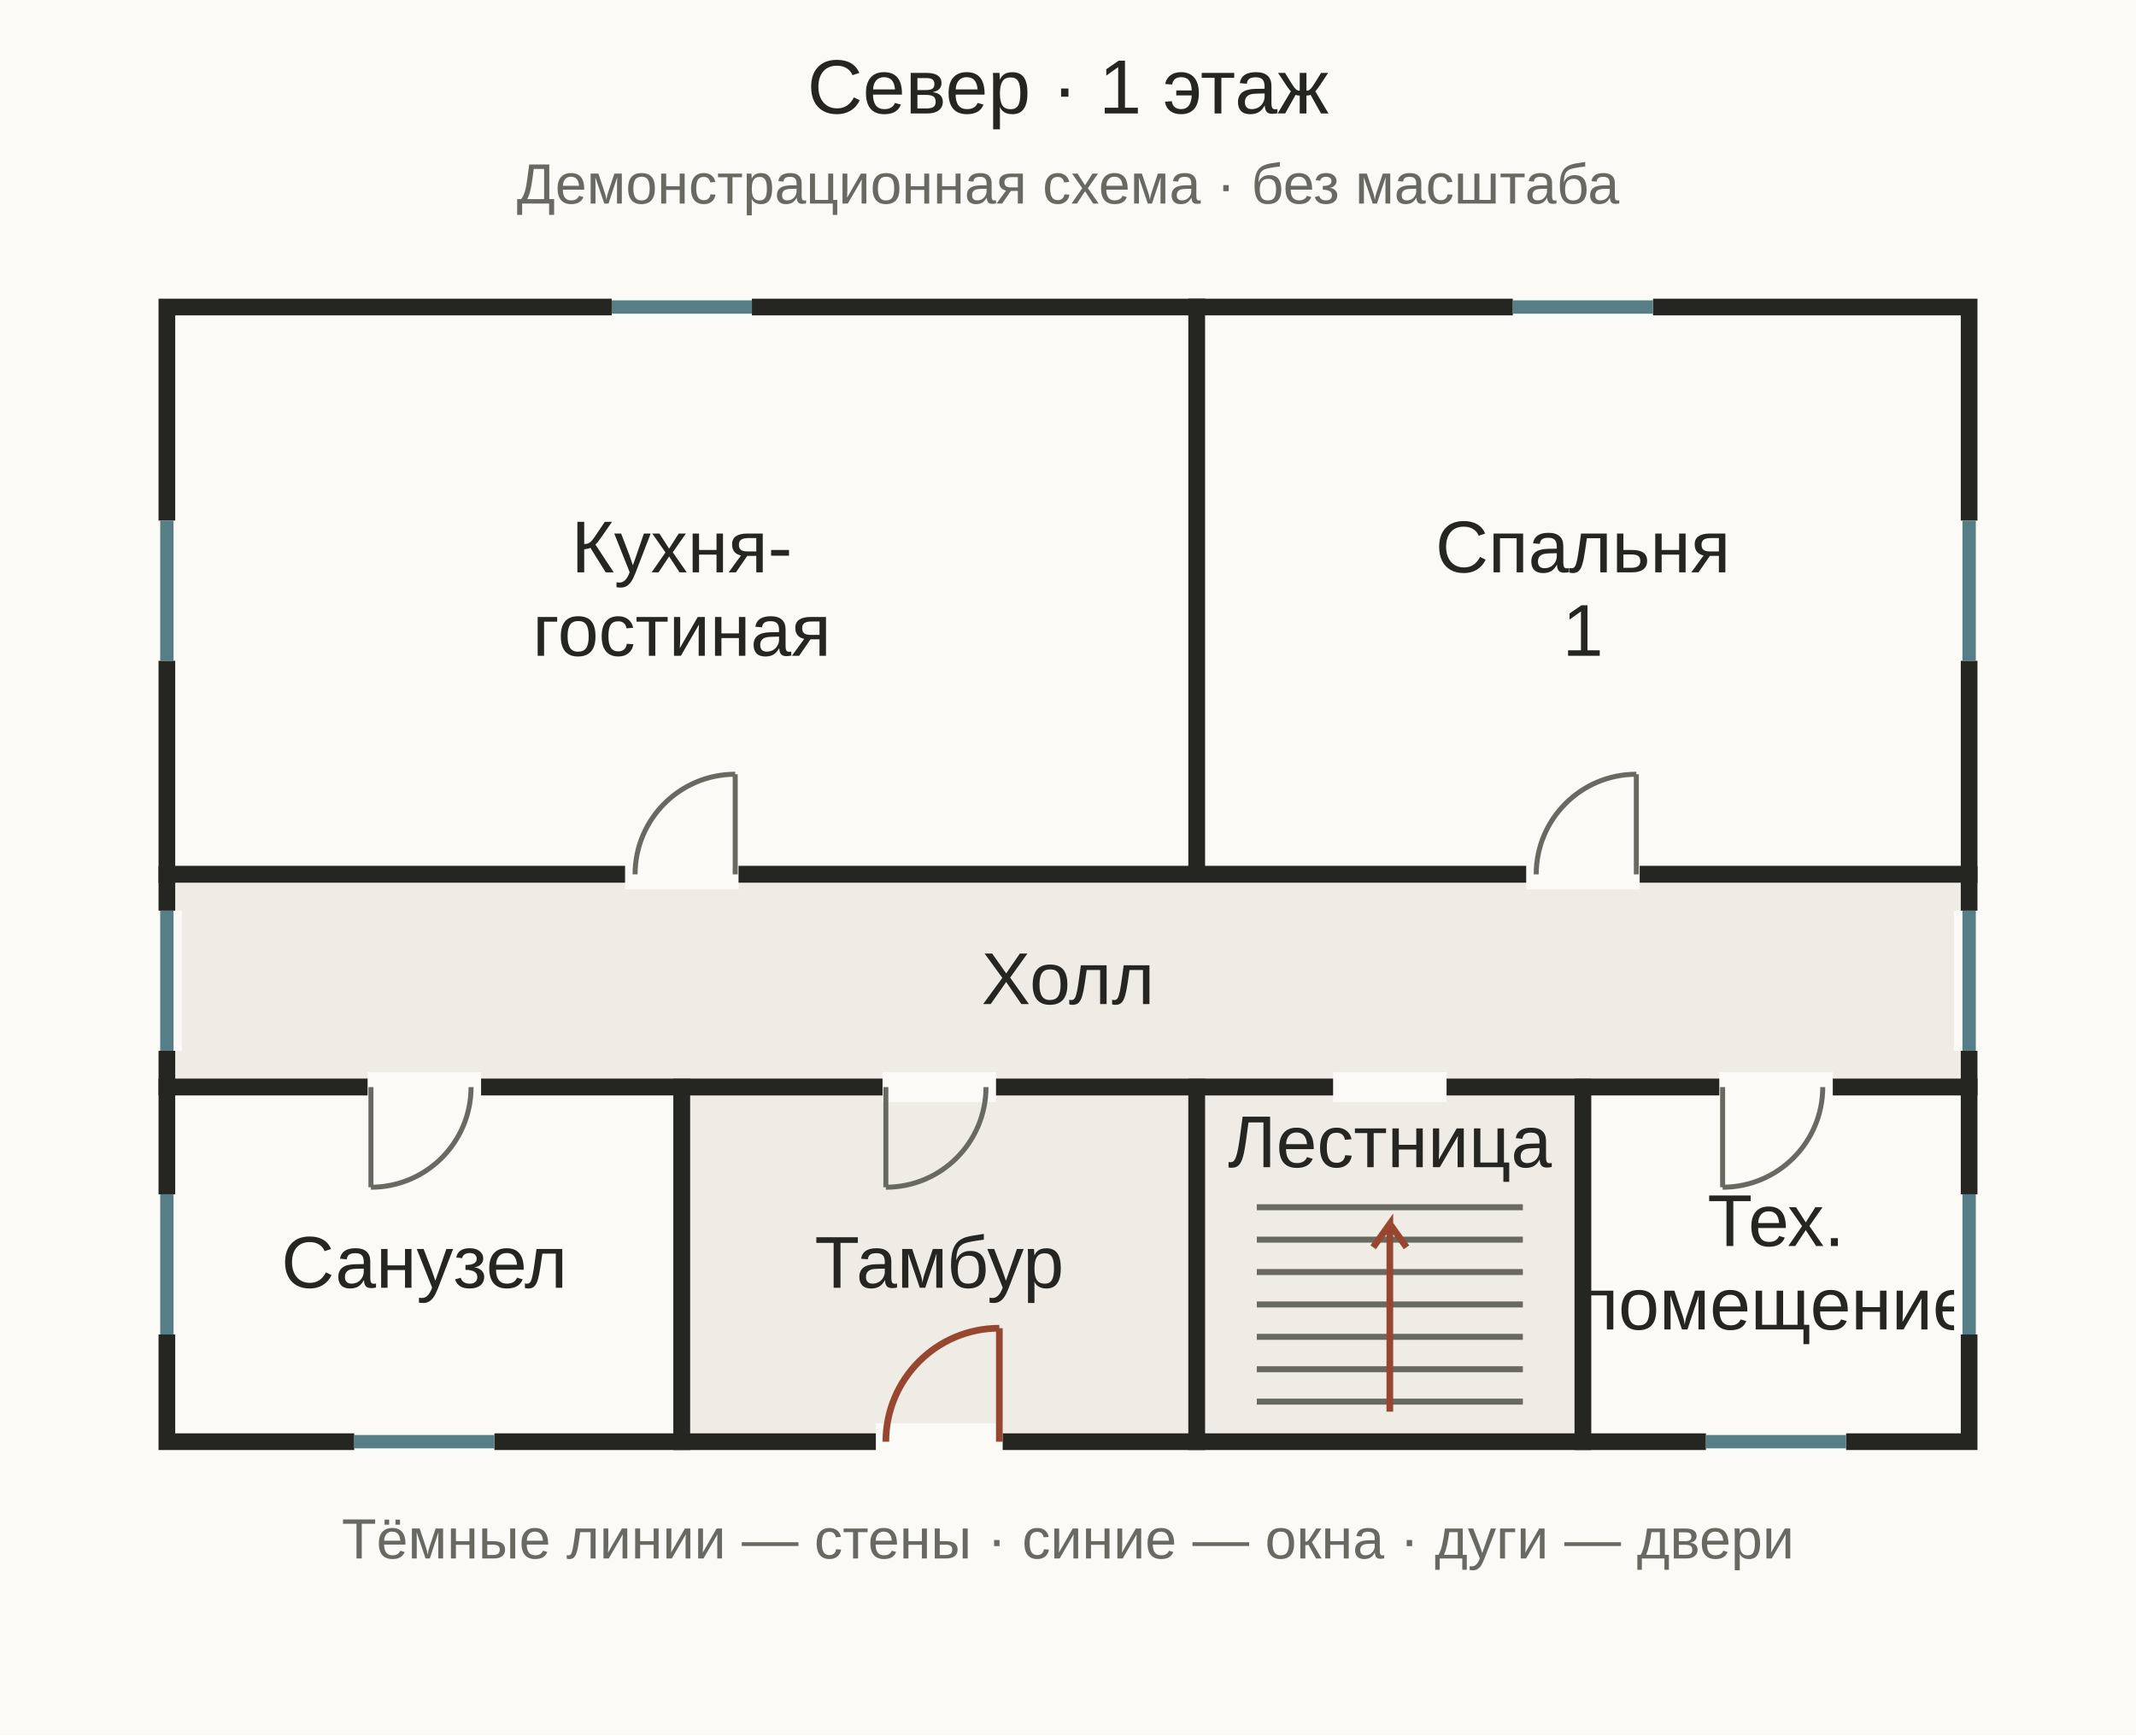
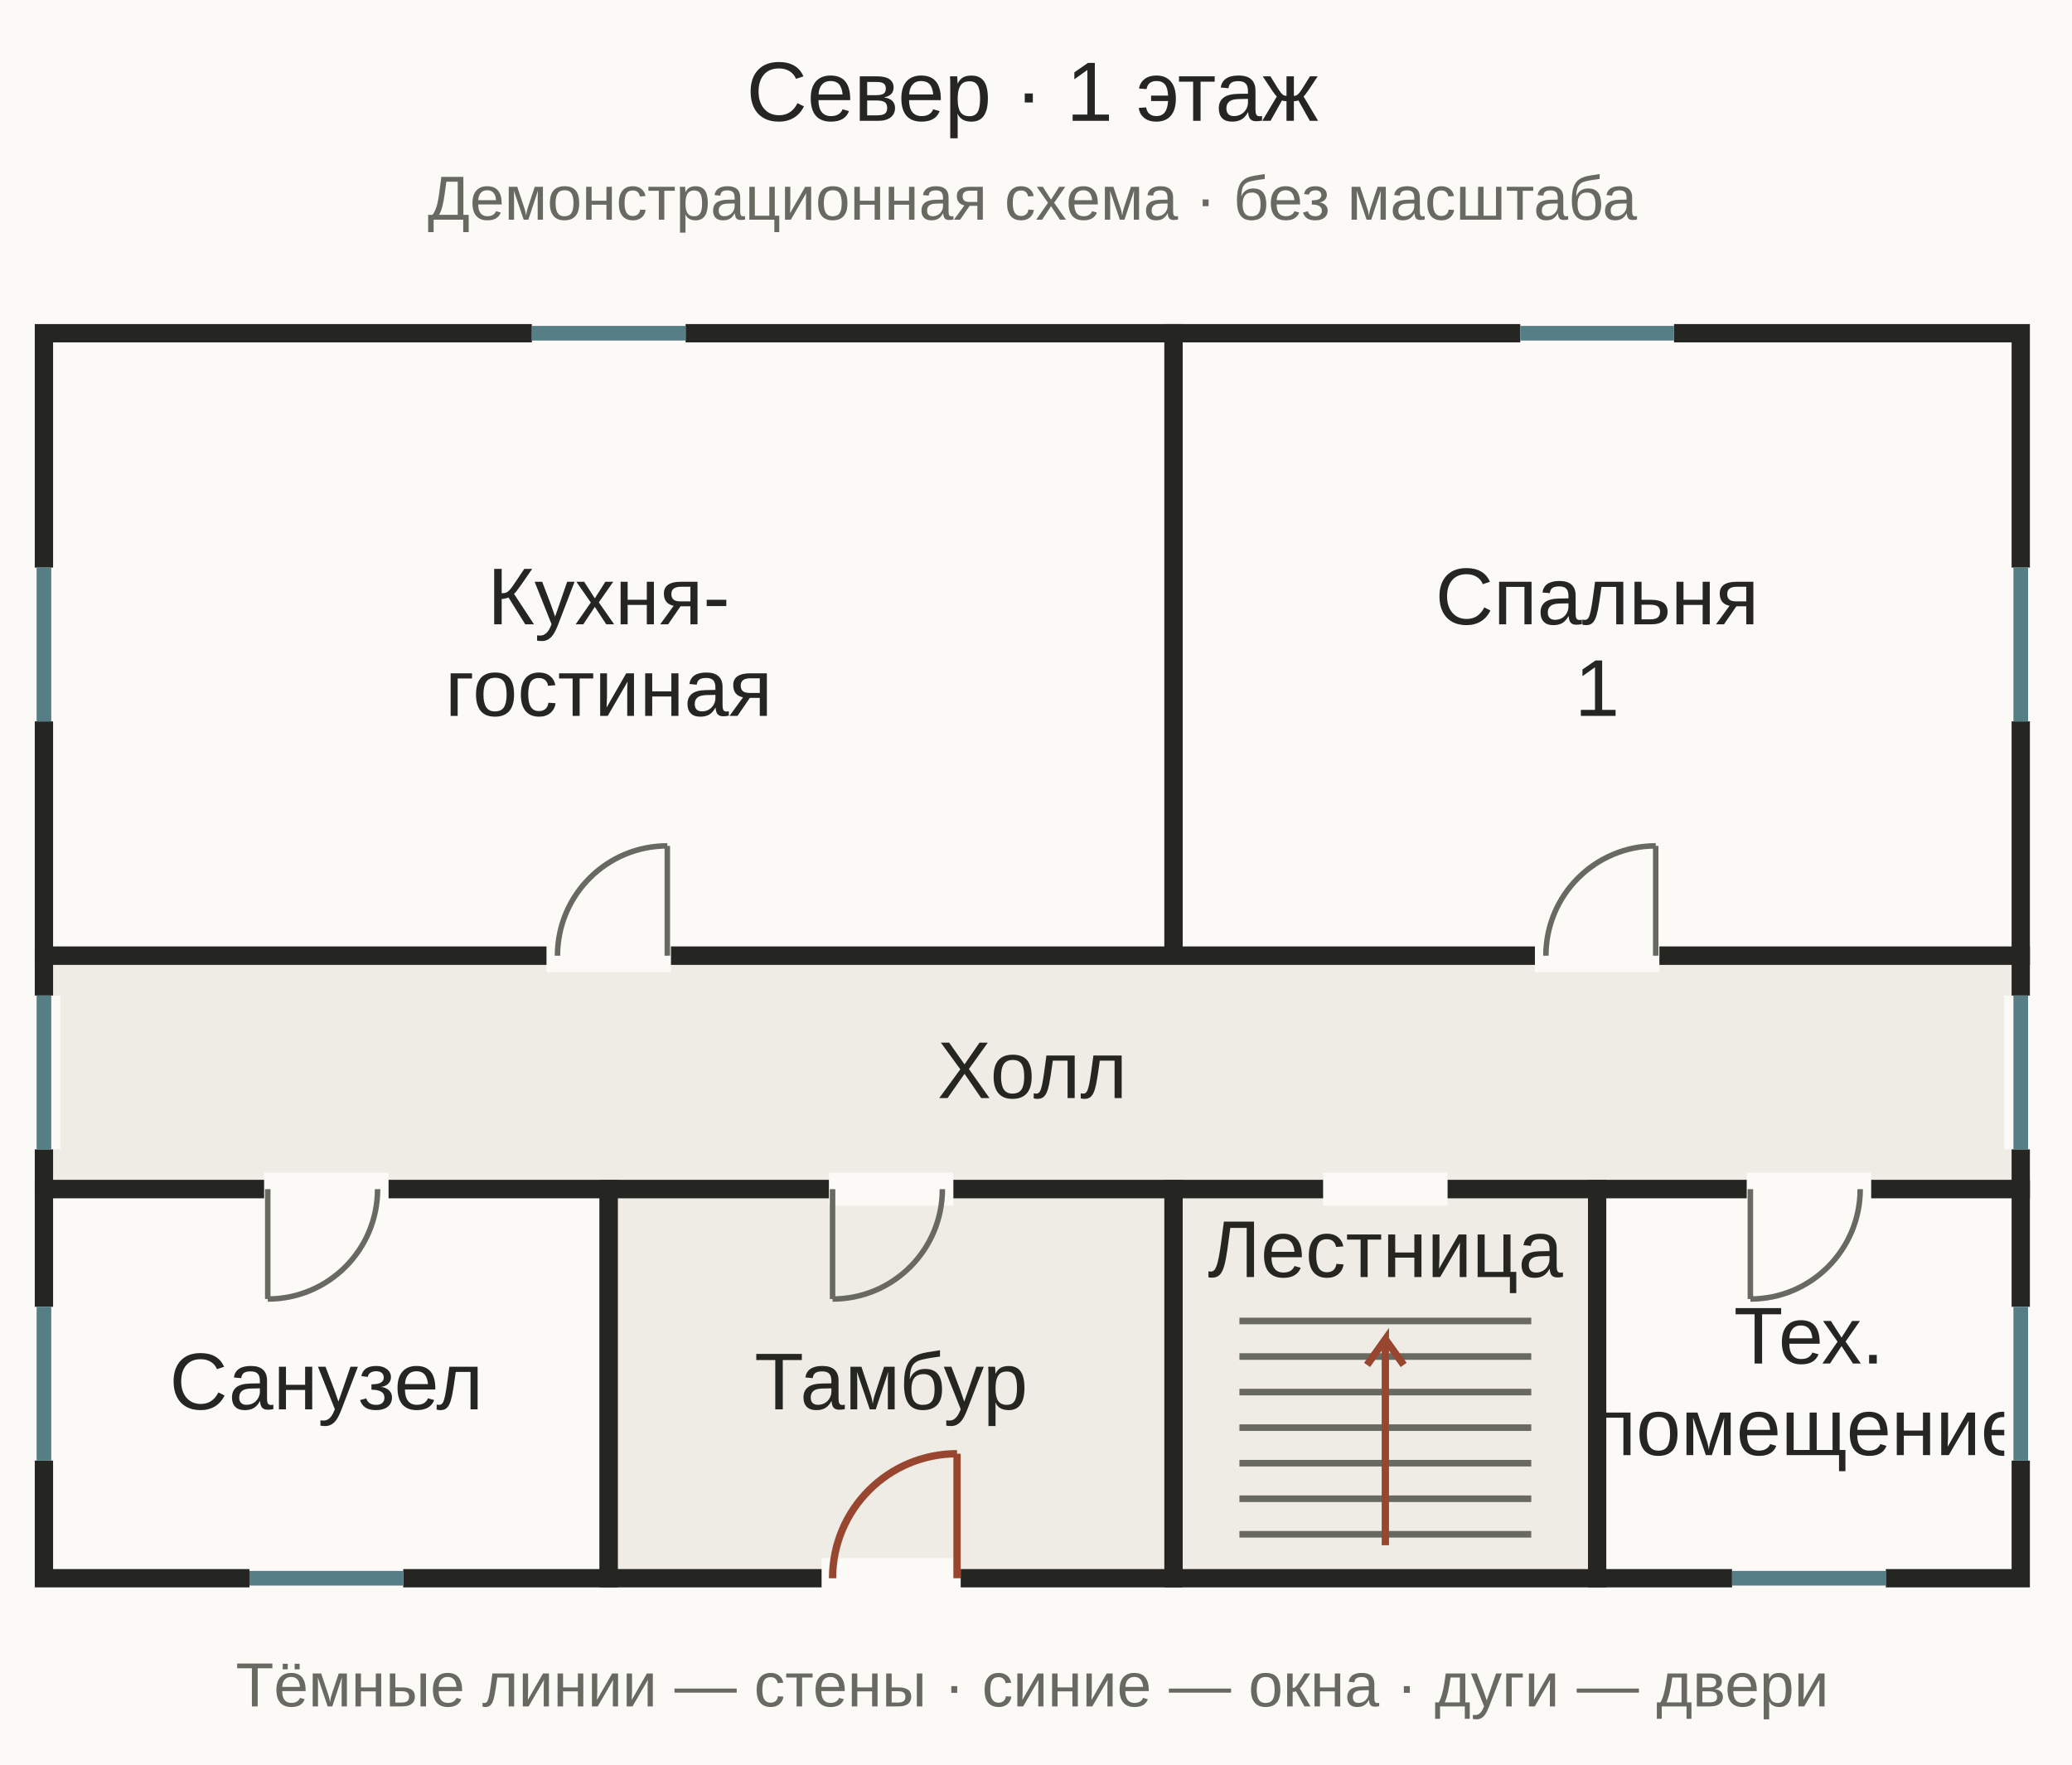
- <svg xmlns="http://www.w3.org/2000/svg" viewBox="0 0 640 520" role="img" aria-labelledby="title desc">
+ <svg xmlns="http://www.w3.org/2000/svg" viewBox="38 1 566 482" role="img" aria-labelledby="title desc">
  <rect width="640" height="520" fill="#fbfaf7" />
  <text x="320" y="34" text-anchor="middle" font-family="Arial,sans-serif" font-size="23" fill="#252621">
    Север · 1 этаж
  </text>
  <text x="320" y="61" text-anchor="middle" font-family="Arial,sans-serif" font-size="17" fill="#686a61">
    Демонстрационная схема · без масштаба
  </text>
  <rect x="50" y="92" width="308.571" height="170" fill="#fbfaf7" stroke="#252621" stroke-width="5" />
  <text x="204.286" y="171.5" text-anchor="middle" font-family="Arial,sans-serif" font-size="22" fill="#252621">
    Кухня-
  </text>
  <text x="204.286" y="196.5" text-anchor="middle" font-family="Arial,sans-serif" font-size="22" fill="#252621">
    гостиная
  </text>
  <rect x="358.571" y="92" width="231.429" height="170" fill="#fbfaf7" stroke="#252621" stroke-width="5" />
  <text x="474.286" y="171.5" text-anchor="middle" font-family="Arial,sans-serif" font-size="22" fill="#252621">
    Спальня
  </text>
  <text x="474.286" y="196.5" text-anchor="middle" font-family="Arial,sans-serif" font-size="22" fill="#252621">
    1
  </text>
  <rect x="50" y="262" width="540" height="63.75" fill="#eeece5" stroke="#252621" stroke-width="5" />
  <text x="320" y="300.875" text-anchor="middle" font-family="Arial,sans-serif" font-size="22" fill="#252621">
    Холл
  </text>
  <rect x="50" y="325.75" width="154.286" height="106.25" fill="#fbfaf7" stroke="#252621" stroke-width="5" />
  <text x="127.143" y="385.875" text-anchor="middle" font-family="Arial,sans-serif" font-size="22" fill="#252621">
    Санузел
  </text>
  <rect x="204.286" y="325.75" width="154.286" height="106.25" fill="#eeece5" stroke="#252621" stroke-width="5" />
  <text x="281.429" y="385.875" text-anchor="middle" font-family="Arial,sans-serif" font-size="22" fill="#252621">
    Тамбур
  </text>
  <rect x="358.571" y="325.75" width="115.714" height="106.25" fill="#eeece5" stroke="#252621" stroke-width="5" />
  <path d="M 376.571 361.75 H 456.286" stroke="#686a61" stroke-width="1.8" />
  <path d="M 376.571 371.458 H 456.286" stroke="#686a61" stroke-width="1.8" />
  <path d="M 376.571 381.167 H 456.286" stroke="#686a61" stroke-width="1.8" />
  <path d="M 376.571 390.875 H 456.286" stroke="#686a61" stroke-width="1.8" />
  <path d="M 376.571 400.583 H 456.286" stroke="#686a61" stroke-width="1.8" />
  <path d="M 376.571 410.292 H 456.286" stroke="#686a61" stroke-width="1.8" />
  <path d="M 376.571 420 H 456.286" stroke="#686a61" stroke-width="1.8" />
  <path d="M 416.429 423 V 366.75 l -5 7 m 5 -7 l 5 7" fill="none" stroke="#98462f" stroke-width="2" />
  <text x="416.429" y="349.75" text-anchor="middle" font-family="Arial,sans-serif" font-size="22" fill="#252621">
    Лестница
  </text>
  <rect x="474.286" y="325.75" width="115.714" height="106.25" fill="#fbfaf7" stroke="#252621" stroke-width="5" />
  <text x="532.143" y="373.375" text-anchor="middle" font-family="Arial,sans-serif" font-size="22" fill="#252621">
    Тех.
  </text>
  <text x="532.143" y="398.375" text-anchor="middle" font-family="Arial,sans-serif" font-size="22" fill="#252621">
    помещение
  </text>
  <path data-window="true" d="M 183.286 92 h 42" stroke="#fbfaf7" stroke-width="9" />
  <path d="M 183.286 92 h 42" stroke="#557e87" stroke-width="4" />
  <path data-window="true" d="M 50 156 v 42" stroke="#fbfaf7" stroke-width="9" />
  <path d="M 50 156 v 42" stroke="#557e87" stroke-width="4" />
  <path data-window="true" d="M 453.286 92 h 42" stroke="#fbfaf7" stroke-width="9" />
  <path d="M 453.286 92 h 42" stroke="#557e87" stroke-width="4" />
  <path data-window="true" d="M 590 156 v 42" stroke="#fbfaf7" stroke-width="9" />
  <path d="M 590 156 v 42" stroke="#557e87" stroke-width="4" />
  <path data-window="true" d="M 50 272.875 v 42" stroke="#fbfaf7" stroke-width="9" />
  <path d="M 50 272.875 v 42" stroke="#557e87" stroke-width="4" />
  <path data-window="true" d="M 590 272.875 v 42" stroke="#fbfaf7" stroke-width="9" />
  <path d="M 590 272.875 v 42" stroke="#557e87" stroke-width="4" />
  <path data-window="true" d="M 106.143 432 h 42" stroke="#fbfaf7" stroke-width="9" />
  <path d="M 106.143 432 h 42" stroke="#557e87" stroke-width="4" />
  <path data-window="true" d="M 50 357.875 v 42" stroke="#fbfaf7" stroke-width="9" />
  <path d="M 50 357.875 v 42" stroke="#557e87" stroke-width="4" />
  <path data-window="true" d="M 511.143 432 h 42" stroke="#fbfaf7" stroke-width="9" />
  <path d="M 511.143 432 h 42" stroke="#557e87" stroke-width="4" />
  <path data-window="true" d="M 590 357.875 v 42" stroke="#fbfaf7" stroke-width="9" />
  <path d="M 590 357.875 v 42" stroke="#557e87" stroke-width="4" />
  <g data-door="Кухня-гостиная" transform="translate(204.286 262) rotate(180)">
    <path d="M -17 0 H 17" stroke="#fbfaf7" stroke-width="9" />
    <path d="M -16 0 V 30 M 14 0 A 30 30 0 0 1 -16 30" fill="none" stroke="#686a61" stroke-width="1.5" />
  </g>
  <g data-door="Спальня 1" transform="translate(474.286 262) rotate(180)">
    <path d="M -17 0 H 17" stroke="#fbfaf7" stroke-width="9" />
    <path d="M -16 0 V 30 M 14 0 A 30 30 0 0 1 -16 30" fill="none" stroke="#686a61" stroke-width="1.5" />
  </g>
  <g data-door="Санузел" transform="translate(127.143 325.75) rotate(0)">
    <path d="M -17 0 H 17" stroke="#fbfaf7" stroke-width="9" />
    <path d="M -16 0 V 30 M 14 0 A 30 30 0 0 1 -16 30" fill="none" stroke="#686a61" stroke-width="1.5" />
  </g>
  <g data-door="Тамбур" transform="translate(281.429 325.75) rotate(0)">
    <path d="M -17 0 H 17" stroke="#fbfaf7" stroke-width="9" />
    <path d="M -16 0 V 30 M 14 0 A 30 30 0 0 1 -16 30" fill="none" stroke="#686a61" stroke-width="1.5" />
  </g>
  <g data-entry="true" transform="translate(281.429 432) rotate(180)">
    <path d="M -19 0 H 19" stroke="#fbfaf7" stroke-width="11" />
    <path d="M -18 0 V 34 M 16 0 A 34 34 0 0 1 -18 34" fill="none" stroke="#98462f" stroke-width="2" />
  </g>
  <path data-door="Лестница" d="M 399.429 325.75 h 34" stroke="#fbfaf7" stroke-width="9" />
  <g data-door="Техпомещение" transform="translate(532.143 325.75) rotate(0)">
    <path d="M -17 0 H 17" stroke="#fbfaf7" stroke-width="9" />
    <path d="M -16 0 V 30 M 14 0 A 30 30 0 0 1 -16 30" fill="none" stroke="#686a61" stroke-width="1.5" />
  </g>
  <text x="320" y="467" text-anchor="middle" font-family="Arial,sans-serif" font-size="17" fill="#686a61">
    Тёмные линии — стены · синие — окна · дуги — двери
  </text>
</svg>
